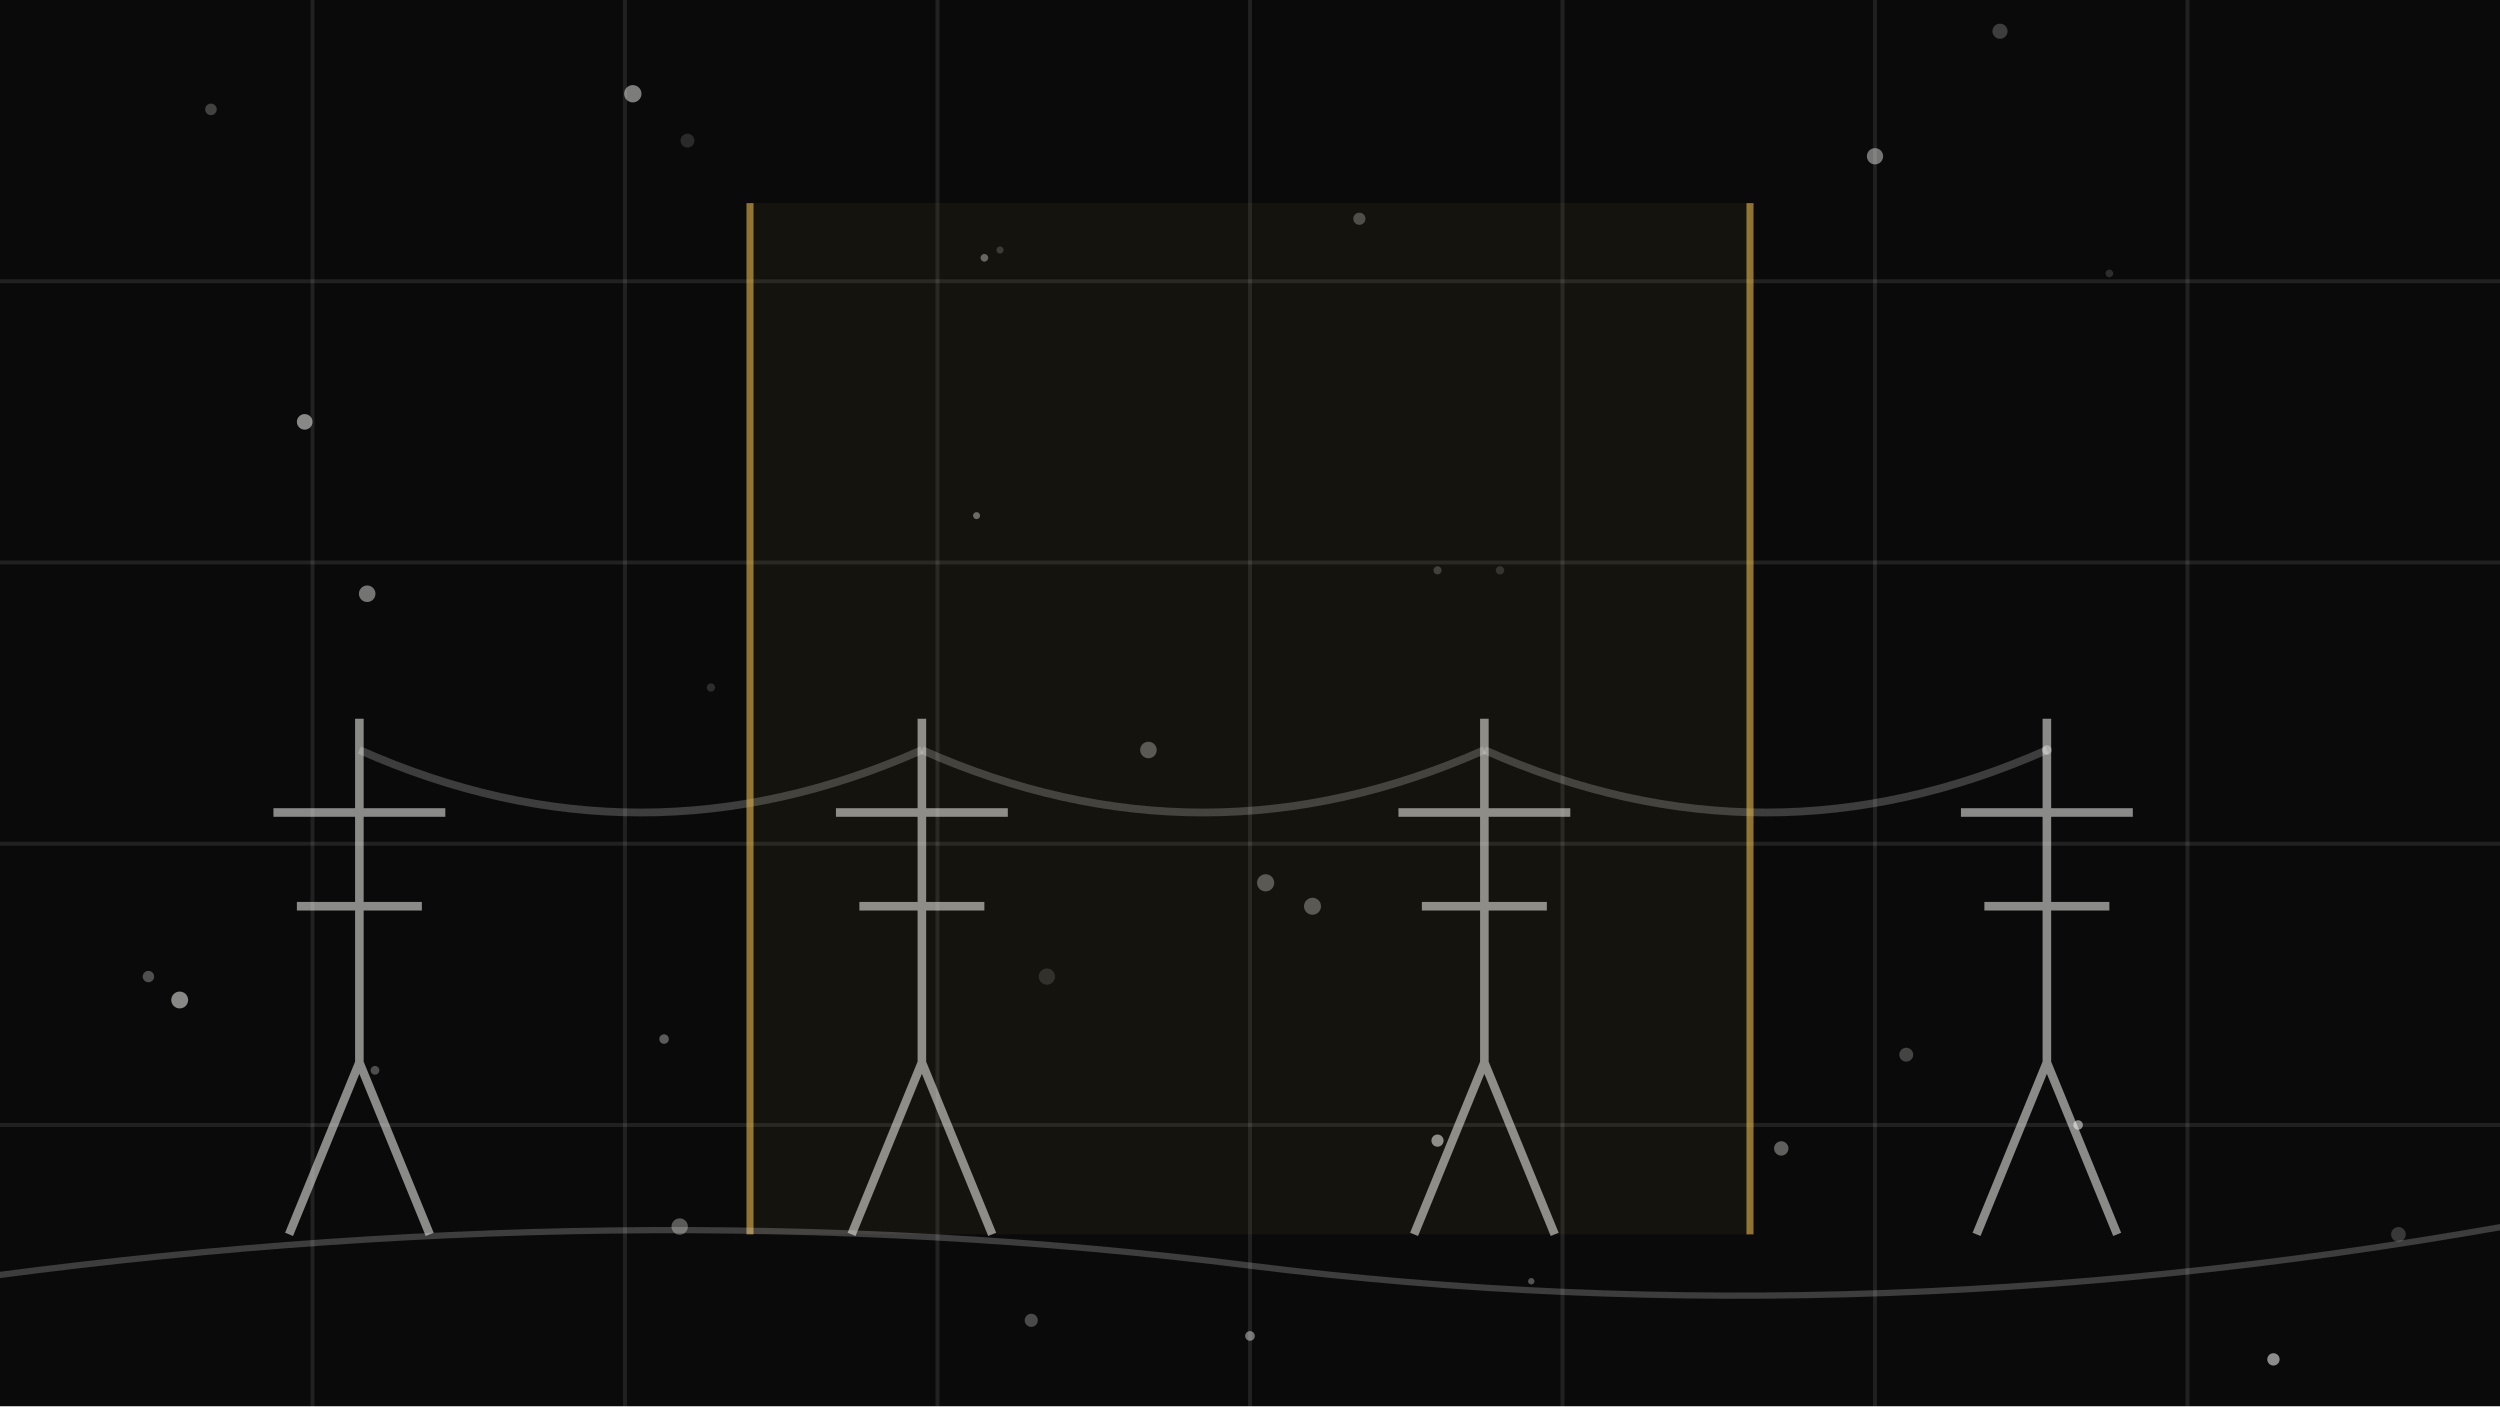
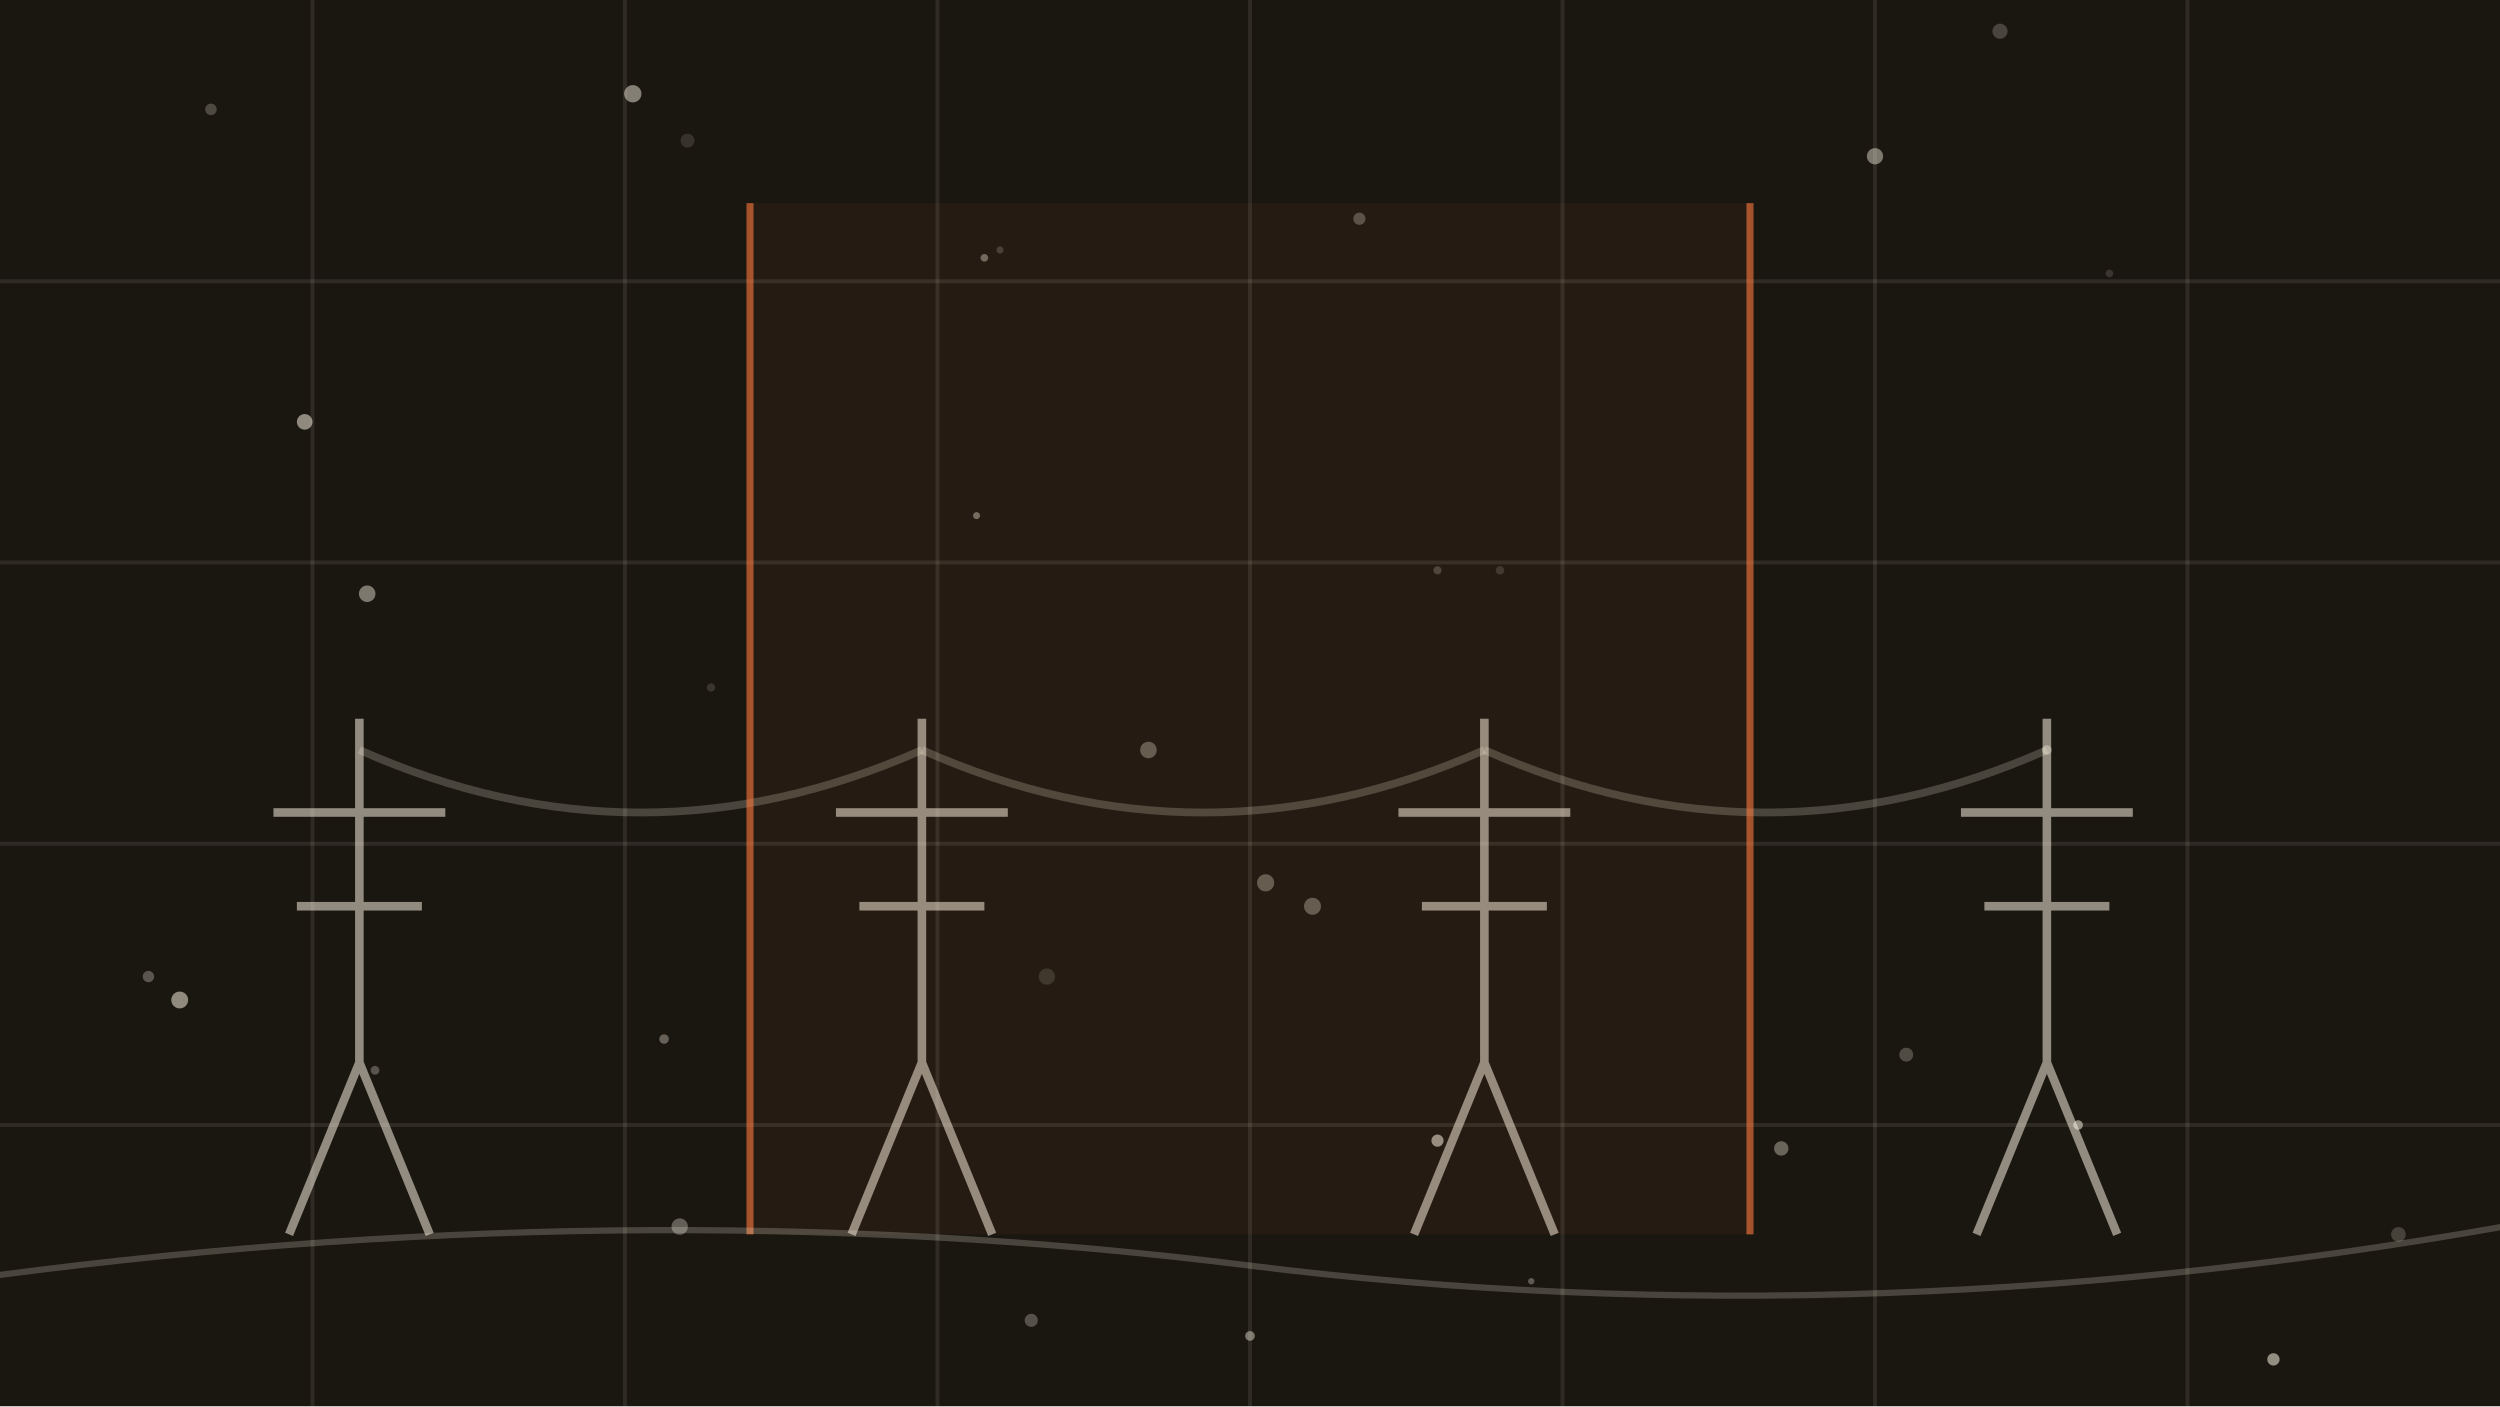
<svg xmlns="http://www.w3.org/2000/svg" viewBox="0 0 320 180" width="320" height="180" role="img" aria-label="liveeo">
-   <rect width="320" height="180" fill="#0A0A0A" />
-   <line x1="40" y1="0" x2="40" y2="180" stroke="rgba(242,242,240,.10)" stroke-width=".5" />
-   <line x1="80" y1="0" x2="80" y2="180" stroke="rgba(242,242,240,.10)" stroke-width=".5" />
-   <line x1="120" y1="0" x2="120" y2="180" stroke="rgba(242,242,240,.10)" stroke-width=".5" />
-   <line x1="160" y1="0" x2="160" y2="180" stroke="rgba(242,242,240,.10)" stroke-width=".5" />
-   <line x1="200" y1="0" x2="200" y2="180" stroke="rgba(242,242,240,.10)" stroke-width=".5" />
-   <line x1="240" y1="0" x2="240" y2="180" stroke="rgba(242,242,240,.10)" stroke-width=".5" />
-   <line x1="280" y1="0" x2="280" y2="180" stroke="rgba(242,242,240,.10)" stroke-width=".5" />
-   <line x1="0" y1="36" x2="320" y2="36" stroke="rgba(242,242,240,.10)" stroke-width=".5" />
-   <line x1="0" y1="72" x2="320" y2="72" stroke="rgba(242,242,240,.10)" stroke-width=".5" />
-   <line x1="0" y1="108" x2="320" y2="108" stroke="rgba(242,242,240,.10)" stroke-width=".5" />
-   <line x1="0" y1="144" x2="320" y2="144" stroke="rgba(242,242,240,.10)" stroke-width=".5" />
-   <circle cx="48" cy="137" r="0.56" fill="#F2F2F0" opacity="0.29" />
-   <circle cx="47" cy="76" r="1.06" fill="#F2F2F0" opacity="0.46" />
-   <circle cx="132" cy="169" r="0.84" fill="#F2F2F0" opacity="0.28" />
-   <circle cx="160" cy="171" r="0.62" fill="#F2F2F0" opacity="0.44" />
-   <circle cx="27" cy="14" r="0.74" fill="#F2F2F0" opacity="0.24" />
-   <circle cx="168" cy="116" r="1.09" fill="#F2F2F0" opacity="0.32" />
-   <circle cx="85" cy="133" r="0.61" fill="#F2F2F0" opacity="0.35" />
-   <circle cx="266" cy="144" r="0.61" fill="#F2F2F0" opacity="0.55" />
-   <circle cx="228" cy="147" r="0.92" fill="#F2F2F0" opacity="0.37" />
-   <circle cx="126" cy="33" r="0.49" fill="#F2F2F0" opacity="0.38" />
-   <circle cx="87" cy="157" r="1.05" fill="#F2F2F0" opacity="0.34" />
-   <circle cx="244" cy="135" r="0.89" fill="#F2F2F0" opacity="0.25" />
-   <circle cx="147" cy="96" r="1.06" fill="#F2F2F0" opacity="0.32" />
-   <circle cx="23" cy="128" r="1.08" fill="#F2F2F0" opacity="0.54" />
-   <circle cx="19" cy="125" r="0.73" fill="#F2F2F0" opacity="0.30" />
-   <circle cx="262" cy="96" r="0.61" fill="#F2F2F0" opacity="0.38" />
-   <circle cx="174" cy="28" r="0.78" fill="#F2F2F0" opacity="0.27" />
-   <circle cx="91" cy="88" r="0.53" fill="#F2F2F0" opacity="0.15" />
-   <circle cx="81" cy="12" r="1.11" fill="#F2F2F0" opacity="0.49" />
-   <circle cx="39" cy="54" r="1.00" fill="#F2F2F0" opacity="0.54" />
-   <circle cx="128" cy="32" r="0.46" fill="#F2F2F0" opacity="0.18" />
-   <circle cx="307" cy="158" r="0.94" fill="#F2F2F0" opacity="0.20" />
-   <circle cx="88" cy="18" r="0.89" fill="#F2F2F0" opacity="0.14" />
-   <circle cx="192" cy="73" r="0.54" fill="#F2F2F0" opacity="0.15" />
-   <circle cx="270" cy="35" r="0.49" fill="#F2F2F0" opacity="0.15" />
-   <circle cx="134" cy="125" r="1.04" fill="#F2F2F0" opacity="0.14" />
-   <circle cx="240" cy="20" r="1.04" fill="#F2F2F0" opacity="0.46" />
-   <circle cx="184" cy="146" r="0.78" fill="#F2F2F0" opacity="0.56" />
-   <circle cx="291" cy="174" r="0.79" fill="#F2F2F0" opacity="0.56" />
-   <circle cx="125" cy="66" r="0.45" fill="#F2F2F0" opacity="0.40" />
-   <circle cx="162" cy="113" r="1.10" fill="#F2F2F0" opacity="0.32" />
-   <circle cx="184" cy="73" r="0.52" fill="#F2F2F0" opacity="0.21" />
-   <circle cx="196" cy="164" r="0.41" fill="#F2F2F0" opacity="0.32" />
-   <circle cx="256" cy="4" r="0.97" fill="#F2F2F0" opacity="0.22" />
-   <path d="M46 136 l-9 22 M46 136 l9 22 M46 136 v-44 M35 104 h22 M38 116 h16" fill="none" stroke="rgba(242,242,240,.55)" stroke-width="1.1" />
-   <path d="M118 136 l-9 22 M118 136 l9 22 M118 136 v-44 M107 104 h22 M110 116 h16" fill="none" stroke="rgba(242,242,240,.55)" stroke-width="1.1" />
-   <path d="M190 136 l-9 22 M190 136 l9 22 M190 136 v-44 M179 104 h22 M182 116 h16" fill="none" stroke="rgba(242,242,240,.55)" stroke-width="1.1" />
-   <path d="M262 136 l-9 22 M262 136 l9 22 M262 136 v-44 M251 104 h22 M254 116 h16" fill="none" stroke="rgba(242,242,240,.55)" stroke-width="1.1" />
-   <path d="M46 96 Q 82.0 112 118 96" fill="none" stroke="rgba(242,242,240,.22)" />
-   <path d="M118 96 Q 154.0 112 190 96" fill="none" stroke="rgba(242,242,240,.22)" />
-   <path d="M190 96 Q 226.0 112 262 96" fill="none" stroke="rgba(242,242,240,.22)" />
-   <rect x="96" y="26" width="128" height="132" fill="#E8B84B" opacity=".05" />
-   <line x1="96" y1="26" x2="96" y2="158" stroke="#E8B84B" stroke-width=".9" opacity=".6" />
-   <line x1="224" y1="26" x2="224" y2="158" stroke="#E8B84B" stroke-width=".9" opacity=".6" />
-   <path d="M-6 164 Q 80 152 160 162 T 326 156" fill="none" stroke="rgba(242,242,240,.22)" stroke-width=".8" />
+   <rect width="320" height="180" fill="#1a1610" />
+   <line x1="40" y1="0" x2="40" y2="180" stroke="rgba(243,236,220,.10)" stroke-width=".5" />
+   <line x1="80" y1="0" x2="80" y2="180" stroke="rgba(243,236,220,.10)" stroke-width=".5" />
+   <line x1="120" y1="0" x2="120" y2="180" stroke="rgba(243,236,220,.10)" stroke-width=".5" />
+   <line x1="160" y1="0" x2="160" y2="180" stroke="rgba(243,236,220,.10)" stroke-width=".5" />
+   <line x1="200" y1="0" x2="200" y2="180" stroke="rgba(243,236,220,.10)" stroke-width=".5" />
+   <line x1="240" y1="0" x2="240" y2="180" stroke="rgba(243,236,220,.10)" stroke-width=".5" />
+   <line x1="280" y1="0" x2="280" y2="180" stroke="rgba(243,236,220,.10)" stroke-width=".5" />
+   <line x1="0" y1="36" x2="320" y2="36" stroke="rgba(243,236,220,.10)" stroke-width=".5" />
+   <line x1="0" y1="72" x2="320" y2="72" stroke="rgba(243,236,220,.10)" stroke-width=".5" />
+   <line x1="0" y1="108" x2="320" y2="108" stroke="rgba(243,236,220,.10)" stroke-width=".5" />
+   <line x1="0" y1="144" x2="320" y2="144" stroke="rgba(243,236,220,.10)" stroke-width=".5" />
+   <circle cx="48" cy="137" r="0.56" fill="#f3ecdc" opacity="0.29" />
+   <circle cx="47" cy="76" r="1.06" fill="#f3ecdc" opacity="0.46" />
+   <circle cx="132" cy="169" r="0.84" fill="#f3ecdc" opacity="0.28" />
+   <circle cx="160" cy="171" r="0.62" fill="#f3ecdc" opacity="0.44" />
+   <circle cx="27" cy="14" r="0.74" fill="#f3ecdc" opacity="0.24" />
+   <circle cx="168" cy="116" r="1.09" fill="#f3ecdc" opacity="0.32" />
+   <circle cx="85" cy="133" r="0.61" fill="#f3ecdc" opacity="0.35" />
+   <circle cx="266" cy="144" r="0.61" fill="#f3ecdc" opacity="0.55" />
+   <circle cx="228" cy="147" r="0.92" fill="#f3ecdc" opacity="0.37" />
+   <circle cx="126" cy="33" r="0.49" fill="#f3ecdc" opacity="0.38" />
+   <circle cx="87" cy="157" r="1.05" fill="#f3ecdc" opacity="0.34" />
+   <circle cx="244" cy="135" r="0.89" fill="#f3ecdc" opacity="0.25" />
+   <circle cx="147" cy="96" r="1.06" fill="#f3ecdc" opacity="0.32" />
+   <circle cx="23" cy="128" r="1.08" fill="#f3ecdc" opacity="0.54" />
+   <circle cx="19" cy="125" r="0.73" fill="#f3ecdc" opacity="0.30" />
+   <circle cx="262" cy="96" r="0.61" fill="#f3ecdc" opacity="0.38" />
+   <circle cx="174" cy="28" r="0.78" fill="#f3ecdc" opacity="0.27" />
+   <circle cx="91" cy="88" r="0.53" fill="#f3ecdc" opacity="0.15" />
+   <circle cx="81" cy="12" r="1.11" fill="#f3ecdc" opacity="0.49" />
+   <circle cx="39" cy="54" r="1.00" fill="#f3ecdc" opacity="0.54" />
+   <circle cx="128" cy="32" r="0.46" fill="#f3ecdc" opacity="0.18" />
+   <circle cx="307" cy="158" r="0.94" fill="#f3ecdc" opacity="0.20" />
+   <circle cx="88" cy="18" r="0.89" fill="#f3ecdc" opacity="0.14" />
+   <circle cx="192" cy="73" r="0.54" fill="#f3ecdc" opacity="0.15" />
+   <circle cx="270" cy="35" r="0.49" fill="#f3ecdc" opacity="0.15" />
+   <circle cx="134" cy="125" r="1.04" fill="#f3ecdc" opacity="0.14" />
+   <circle cx="240" cy="20" r="1.04" fill="#f3ecdc" opacity="0.46" />
+   <circle cx="184" cy="146" r="0.78" fill="#f3ecdc" opacity="0.56" />
+   <circle cx="291" cy="174" r="0.79" fill="#f3ecdc" opacity="0.56" />
+   <circle cx="125" cy="66" r="0.45" fill="#f3ecdc" opacity="0.40" />
+   <circle cx="162" cy="113" r="1.10" fill="#f3ecdc" opacity="0.32" />
+   <circle cx="184" cy="73" r="0.52" fill="#f3ecdc" opacity="0.21" />
+   <circle cx="196" cy="164" r="0.41" fill="#f3ecdc" opacity="0.32" />
+   <circle cx="256" cy="4" r="0.97" fill="#f3ecdc" opacity="0.22" />
+   <path d="M46 136 l-9 22 M46 136 l9 22 M46 136 v-44 M35 104 h22 M38 116 h16" fill="none" stroke="rgba(243,236,220,.55)" stroke-width="1.1" />
+   <path d="M118 136 l-9 22 M118 136 l9 22 M118 136 v-44 M107 104 h22 M110 116 h16" fill="none" stroke="rgba(243,236,220,.55)" stroke-width="1.1" />
+   <path d="M190 136 l-9 22 M190 136 l9 22 M190 136 v-44 M179 104 h22 M182 116 h16" fill="none" stroke="rgba(243,236,220,.55)" stroke-width="1.1" />
+   <path d="M262 136 l-9 22 M262 136 l9 22 M262 136 v-44 M251 104 h22 M254 116 h16" fill="none" stroke="rgba(243,236,220,.55)" stroke-width="1.1" />
+   <path d="M46 96 Q 82.0 112 118 96" fill="none" stroke="rgba(243,236,220,.22)" />
+   <path d="M118 96 Q 154.0 112 190 96" fill="none" stroke="rgba(243,236,220,.22)" />
+   <path d="M190 96 Q 226.0 112 262 96" fill="none" stroke="rgba(243,236,220,.22)" />
+   <rect x="96" y="26" width="128" height="132" fill="#ff7a3d" opacity=".05" />
+   <line x1="96" y1="26" x2="96" y2="158" stroke="#ff7a3d" stroke-width=".9" opacity=".6" />
+   <line x1="224" y1="26" x2="224" y2="158" stroke="#ff7a3d" stroke-width=".9" opacity=".6" />
+   <path d="M-6 164 Q 80 152 160 162 T 326 156" fill="none" stroke="rgba(243,236,220,.22)" stroke-width=".8" />
</svg>
